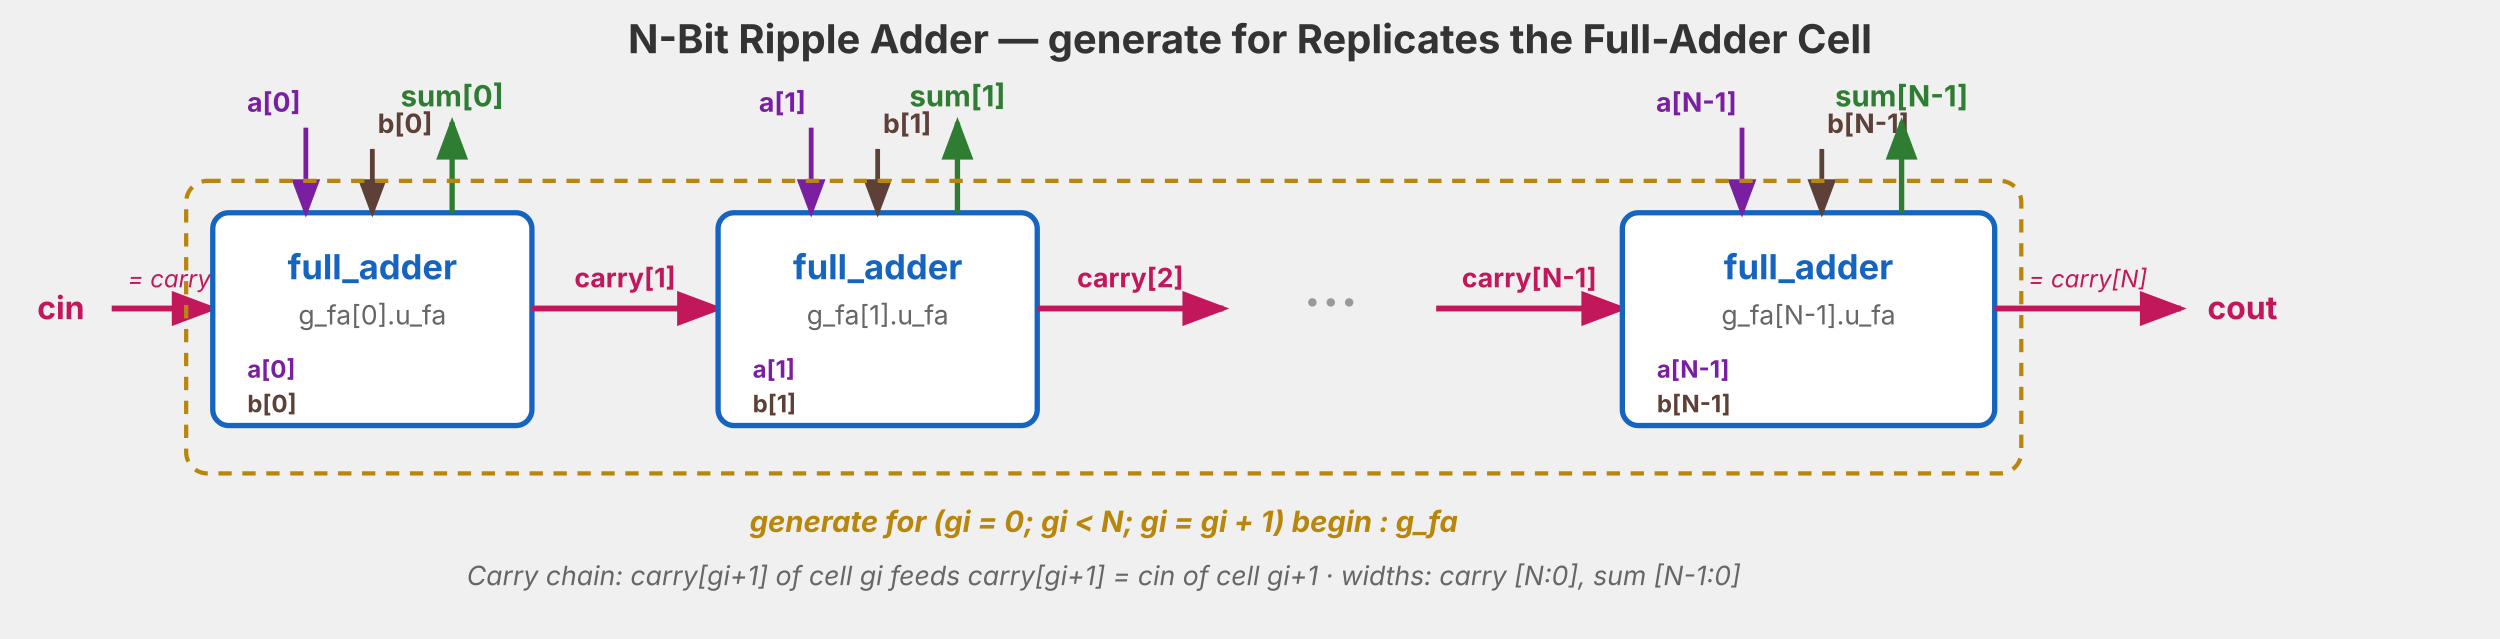
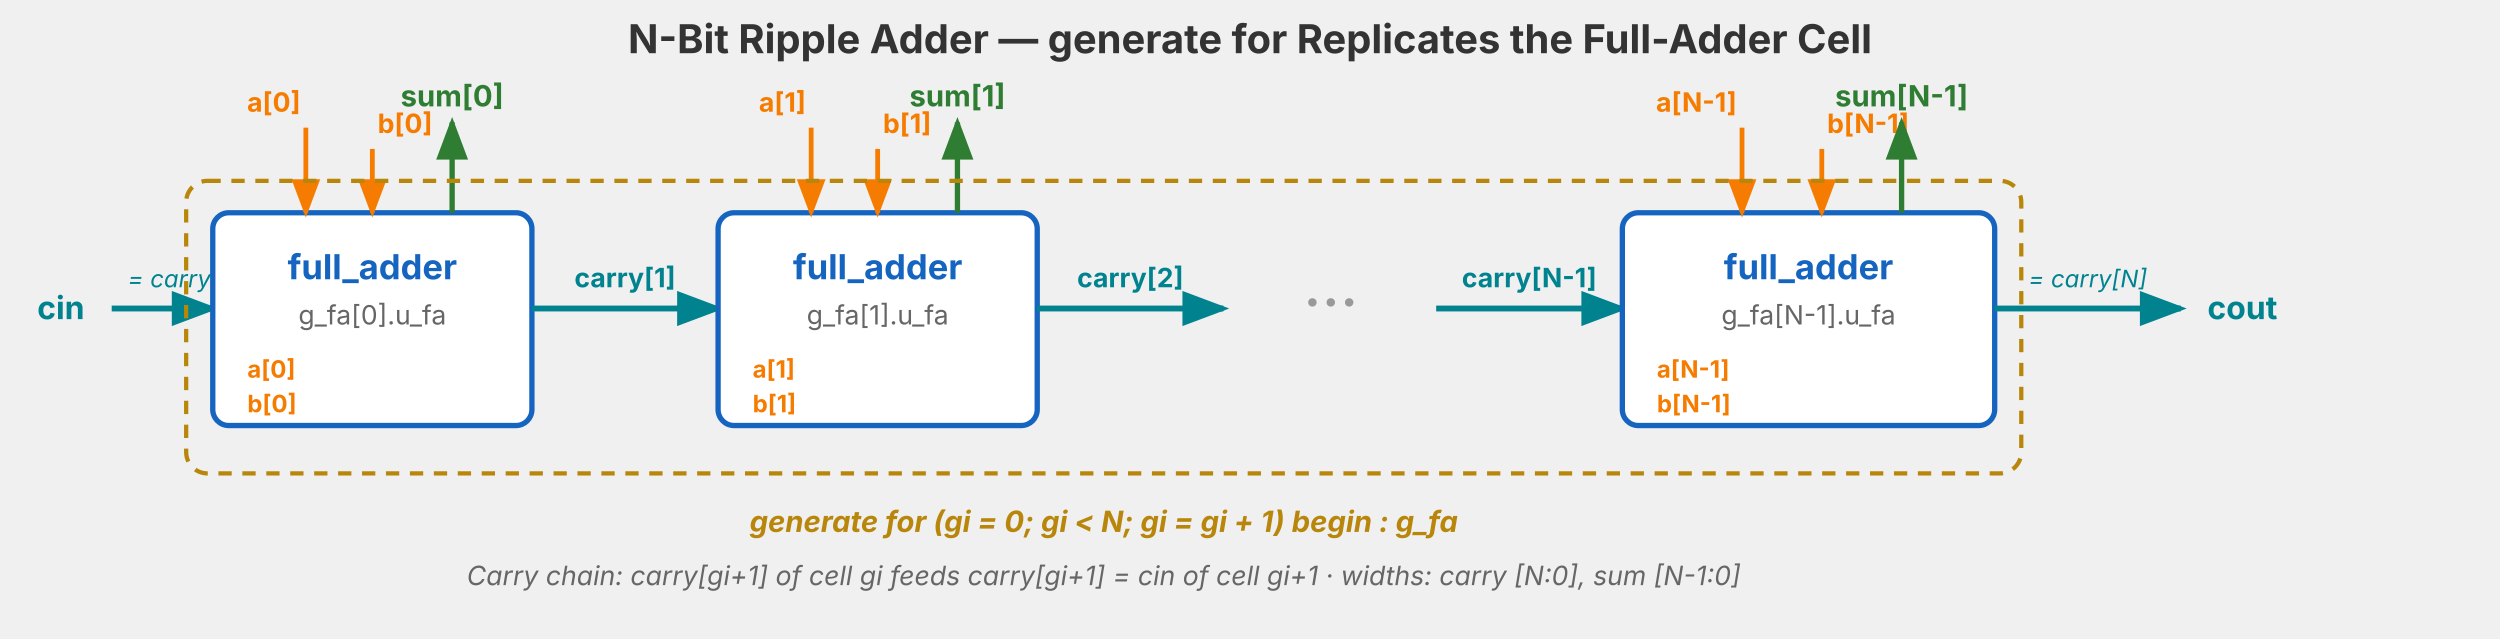
<svg xmlns="http://www.w3.org/2000/svg" viewBox="0 0 940 240" font-family="Inter, sans-serif">
  <defs>
    <marker id="rPnk" markerWidth="8" markerHeight="6" refX="7" refY="3" orient="auto">
-       <path d="M0,0 L8,3 L0,6 Z" fill="#C2185B" />
+       <path d="M0,0 L8,3 L0,6 Z" fill="#00838F" />
    </marker>
    <marker id="rPur" markerWidth="8" markerHeight="6" refX="7" refY="3" orient="auto">
-       <path d="M0,0 L8,3 L0,6 Z" fill="#7B1FA2" />
+       <path d="M0,0 L8,3 L0,6 Z" fill="#F57C00" />
    </marker>
    <marker id="rBrn" markerWidth="8" markerHeight="6" refX="7" refY="3" orient="auto">
-       <path d="M0,0 L8,3 L0,6 Z" fill="#5D4037" />
+       <path d="M0,0 L8,3 L0,6 Z" fill="#F57C00" />
    </marker>
    <marker id="rGrn" markerWidth="8" markerHeight="6" refX="7" refY="3" orient="auto">
      <path d="M0,0 L8,3 L0,6 Z" fill="#2E7D32" />
    </marker>
  </defs>
  <text x="470" y="20" text-anchor="middle" font-size="15" font-weight="700" fill="#333">N-Bit Ripple Adder — generate for Replicates the Full-Adder Cell</text>
-   <text x="14" y="120" font-size="12" fill="#C2185B" font-weight="700">cin</text>
-   <line x1="42" y1="116" x2="80" y2="116" stroke="#C2185B" stroke-width="2.2" marker-end="url(#rPnk)" />
-   <text x="48" y="108" font-size="9" fill="#C2185B" font-style="italic">= carry[0]</text>
+   <text x="14" y="120" font-size="12" fill="#00838F" font-weight="700">cin</text>
+   <line x1="42" y1="116" x2="80" y2="116" stroke="#00838F" stroke-width="2.2" marker-end="url(#rPnk)" />
+   <text x="48" y="108" font-size="9" fill="#00838F" font-style="italic">= carry[0]</text>
  <rect x="80" y="80" width="120" height="80" rx="6" fill="#FFF" stroke="#1565C0" stroke-width="2" />
  <text x="140" y="105" text-anchor="middle" font-size="13" font-weight="700" fill="#1565C0">full_adder</text>
  <text x="140" y="122" text-anchor="middle" font-size="10" fill="#666">g_fa[0].u_fa</text>
-   <text x="93" y="142" font-size="9" fill="#7B1FA2" font-weight="700">a[0]</text>
-   <text x="93" y="155" font-size="9" fill="#5D4037" font-weight="700">b[0]</text>
-   <line x1="115" y1="48" x2="115" y2="80" stroke="#7B1FA2" stroke-width="1.8" marker-end="url(#rPur)" />
-   <text x="113" y="42" text-anchor="end" font-size="10" fill="#7B1FA2" font-weight="700">a[0]</text>
-   <line x1="140" y1="56" x2="140" y2="80" stroke="#5D4037" stroke-width="1.8" marker-end="url(#rBrn)" />
-   <text x="142" y="50" font-size="10" fill="#5D4037" font-weight="700">b[0]</text>
+   <text x="93" y="142" font-size="9" fill="#F57C00" font-weight="700">a[0]</text>
+   <text x="93" y="155" font-size="9" fill="#F57C00" font-weight="700">b[0]</text>
+   <line x1="115" y1="48" x2="115" y2="80" stroke="#F57C00" stroke-width="1.8" marker-end="url(#rPur)" />
+   <text x="113" y="42" text-anchor="end" font-size="10" fill="#F57C00" font-weight="700">a[0]</text>
+   <line x1="140" y1="56" x2="140" y2="80" stroke="#F57C00" stroke-width="1.8" marker-end="url(#rBrn)" />
+   <text x="142" y="50" font-size="10" fill="#F57C00" font-weight="700">b[0]</text>
  <line x1="170" y1="80" x2="170" y2="46" stroke="#2E7D32" stroke-width="2" marker-end="url(#rGrn)" />
  <text x="170" y="40" text-anchor="middle" font-size="11" fill="#2E7D32" font-weight="700">sum[0]</text>
-   <line x1="200" y1="116" x2="270" y2="116" stroke="#C2185B" stroke-width="2.2" marker-end="url(#rPnk)" />
-   <text x="235" y="108" text-anchor="middle" font-size="10" fill="#C2185B" font-weight="700">carry[1]</text>
+   <line x1="200" y1="116" x2="270" y2="116" stroke="#00838F" stroke-width="2.2" marker-end="url(#rPnk)" />
+   <text x="235" y="108" text-anchor="middle" font-size="10" fill="#00838F" font-weight="700">carry[1]</text>
  <rect x="270" y="80" width="120" height="80" rx="6" fill="#FFF" stroke="#1565C0" stroke-width="2" />
  <text x="330" y="105" text-anchor="middle" font-size="13" font-weight="700" fill="#1565C0">full_adder</text>
  <text x="330" y="122" text-anchor="middle" font-size="10" fill="#666">g_fa[1].u_fa</text>
-   <text x="283" y="142" font-size="9" fill="#7B1FA2" font-weight="700">a[1]</text>
-   <text x="283" y="155" font-size="9" fill="#5D4037" font-weight="700">b[1]</text>
-   <line x1="305" y1="48" x2="305" y2="80" stroke="#7B1FA2" stroke-width="1.8" marker-end="url(#rPur)" />
-   <text x="303" y="42" text-anchor="end" font-size="10" fill="#7B1FA2" font-weight="700">a[1]</text>
-   <line x1="330" y1="56" x2="330" y2="80" stroke="#5D4037" stroke-width="1.8" marker-end="url(#rBrn)" />
-   <text x="332" y="50" font-size="10" fill="#5D4037" font-weight="700">b[1]</text>
+   <text x="283" y="142" font-size="9" fill="#F57C00" font-weight="700">a[1]</text>
+   <text x="283" y="155" font-size="9" fill="#F57C00" font-weight="700">b[1]</text>
+   <line x1="305" y1="48" x2="305" y2="80" stroke="#F57C00" stroke-width="1.8" marker-end="url(#rPur)" />
+   <text x="303" y="42" text-anchor="end" font-size="10" fill="#F57C00" font-weight="700">a[1]</text>
+   <line x1="330" y1="56" x2="330" y2="80" stroke="#F57C00" stroke-width="1.8" marker-end="url(#rBrn)" />
+   <text x="332" y="50" font-size="10" fill="#F57C00" font-weight="700">b[1]</text>
  <line x1="360" y1="80" x2="360" y2="46" stroke="#2E7D32" stroke-width="2" marker-end="url(#rGrn)" />
  <text x="360" y="40" text-anchor="middle" font-size="11" fill="#2E7D32" font-weight="700">sum[1]</text>
-   <line x1="390" y1="116" x2="460" y2="116" stroke="#C2185B" stroke-width="2.2" marker-end="url(#rPnk)" />
-   <text x="425" y="108" text-anchor="middle" font-size="10" fill="#C2185B" font-weight="700">carry[2]</text>
+   <line x1="390" y1="116" x2="460" y2="116" stroke="#00838F" stroke-width="2.2" marker-end="url(#rPnk)" />
+   <text x="425" y="108" text-anchor="middle" font-size="10" fill="#00838F" font-weight="700">carry[2]</text>
  <text x="490" y="122" font-size="24" fill="#999">···</text>
-   <line x1="540" y1="116" x2="610" y2="116" stroke="#C2185B" stroke-width="2.2" marker-end="url(#rPnk)" />
-   <text x="575" y="108" text-anchor="middle" font-size="10" fill="#C2185B" font-weight="700">carry[N-1]</text>
+   <line x1="540" y1="116" x2="610" y2="116" stroke="#00838F" stroke-width="2.2" marker-end="url(#rPnk)" />
+   <text x="575" y="108" text-anchor="middle" font-size="10" fill="#00838F" font-weight="700">carry[N-1]</text>
  <rect x="610" y="80" width="140" height="80" rx="6" fill="#FFF" stroke="#1565C0" stroke-width="2" />
  <text x="680" y="105" text-anchor="middle" font-size="13" font-weight="700" fill="#1565C0">full_adder</text>
  <text x="680" y="122" text-anchor="middle" font-size="10" fill="#666">g_fa[N-1].u_fa</text>
-   <text x="623" y="142" font-size="9" fill="#7B1FA2" font-weight="700">a[N-1]</text>
-   <text x="623" y="155" font-size="9" fill="#5D4037" font-weight="700">b[N-1]</text>
-   <line x1="655" y1="48" x2="655" y2="80" stroke="#7B1FA2" stroke-width="1.8" marker-end="url(#rPur)" />
-   <text x="653" y="42" text-anchor="end" font-size="10" fill="#7B1FA2" font-weight="700">a[N-1]</text>
-   <line x1="685" y1="56" x2="685" y2="80" stroke="#5D4037" stroke-width="1.8" marker-end="url(#rBrn)" />
-   <text x="687" y="50" font-size="10" fill="#5D4037" font-weight="700">b[N-1]</text>
+   <text x="623" y="142" font-size="9" fill="#F57C00" font-weight="700">a[N-1]</text>
+   <text x="623" y="155" font-size="9" fill="#F57C00" font-weight="700">b[N-1]</text>
+   <line x1="655" y1="48" x2="655" y2="80" stroke="#F57C00" stroke-width="1.8" marker-end="url(#rPur)" />
+   <text x="653" y="42" text-anchor="end" font-size="10" fill="#F57C00" font-weight="700">a[N-1]</text>
+   <line x1="685" y1="56" x2="685" y2="80" stroke="#F57C00" stroke-width="1.8" marker-end="url(#rBrn)" />
+   <text x="687" y="50" font-size="10" fill="#F57C00" font-weight="700">b[N-1]</text>
  <line x1="715" y1="80" x2="715" y2="46" stroke="#2E7D32" stroke-width="2" marker-end="url(#rGrn)" />
  <text x="715" y="40" text-anchor="middle" font-size="11" fill="#2E7D32" font-weight="700">sum[N-1]</text>
-   <line x1="750" y1="116" x2="820" y2="116" stroke="#C2185B" stroke-width="2.2" marker-end="url(#rPnk)" />
-   <text x="830" y="120" font-size="12" fill="#C2185B" font-weight="700">cout</text>
-   <text x="785" y="108" text-anchor="middle" font-size="9" fill="#C2185B" font-style="italic">= carry[N]</text>
+   <line x1="750" y1="116" x2="820" y2="116" stroke="#00838F" stroke-width="2.2" marker-end="url(#rPnk)" />
+   <text x="830" y="120" font-size="12" fill="#00838F" font-weight="700">cout</text>
+   <text x="785" y="108" text-anchor="middle" font-size="9" fill="#00838F" font-style="italic">= carry[N]</text>
  <rect x="70" y="68" width="690" height="110" rx="8" fill="none" stroke="#B8860B" stroke-width="1.6" stroke-dasharray="5,4" />
  <text x="415" y="200" text-anchor="middle" font-size="11" fill="#B8860B" font-weight="700" font-style="italic">generate for (gi = 0; gi &lt; N; gi = gi + 1) begin : g_fa</text>
  <text x="415" y="220" text-anchor="middle" font-size="10" fill="#666" font-style="italic">Carry chain: carry[gi+1] of cell gi feeds carry[gi+1] = cin of cell gi+1 · widths: carry [N:0], sum [N-1:0]</text>
</svg>
